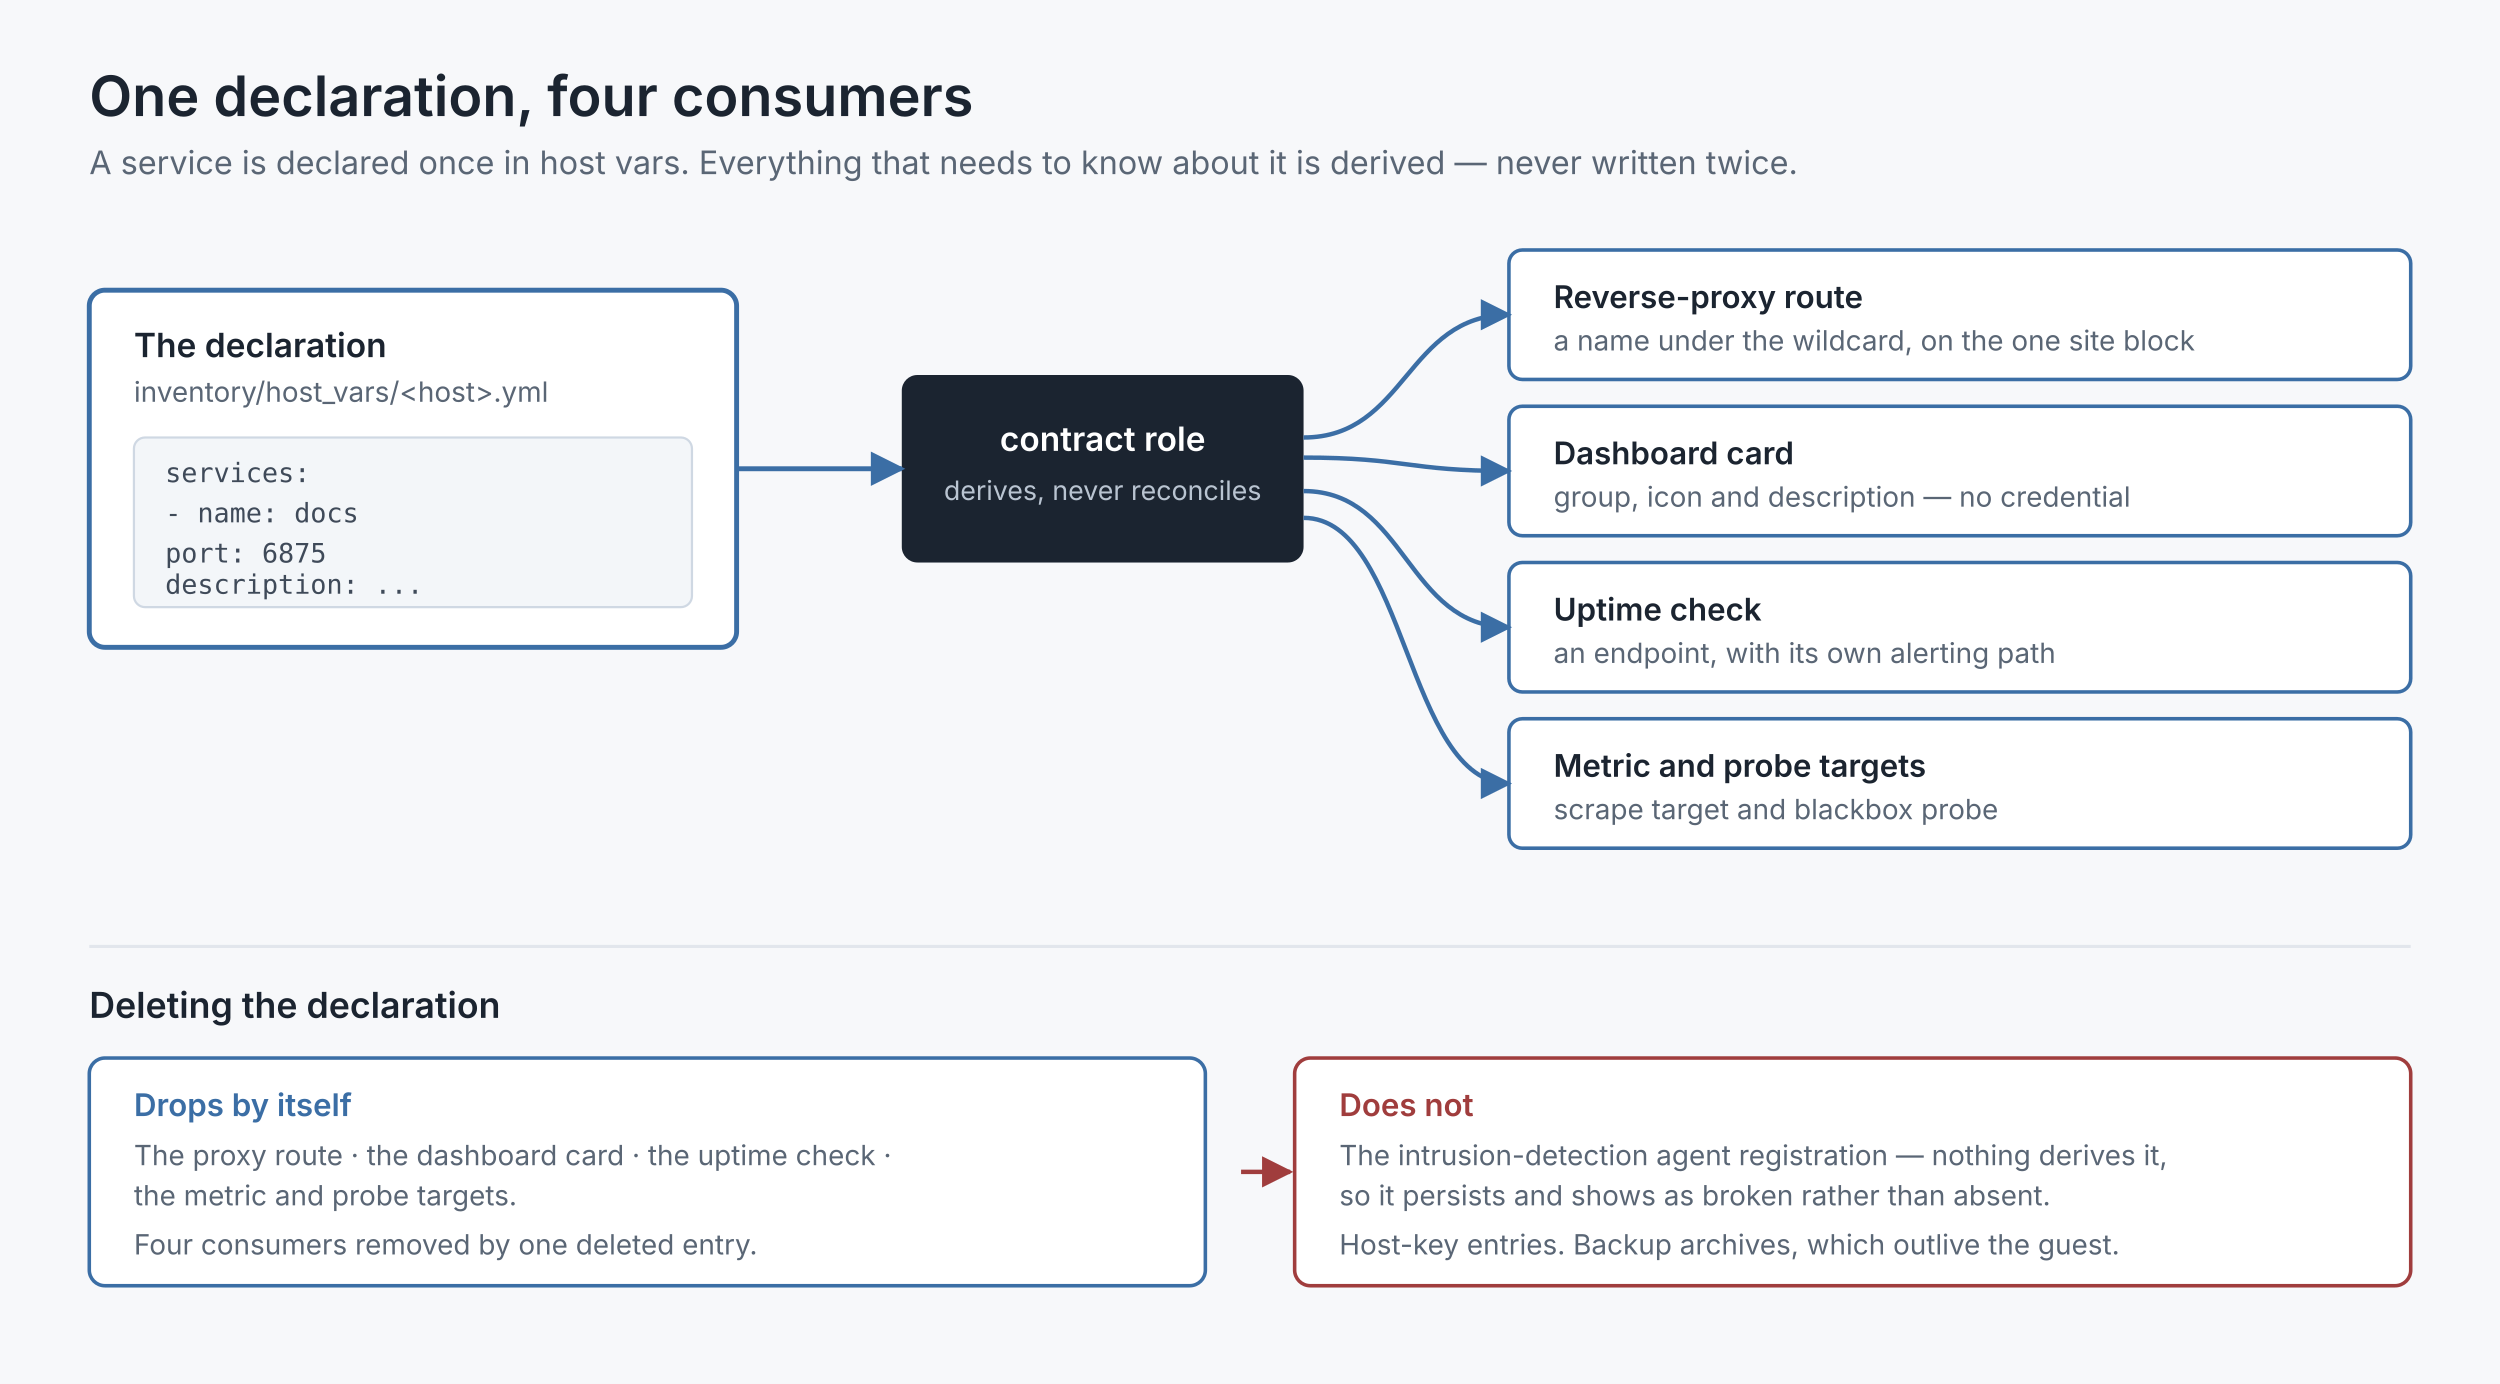
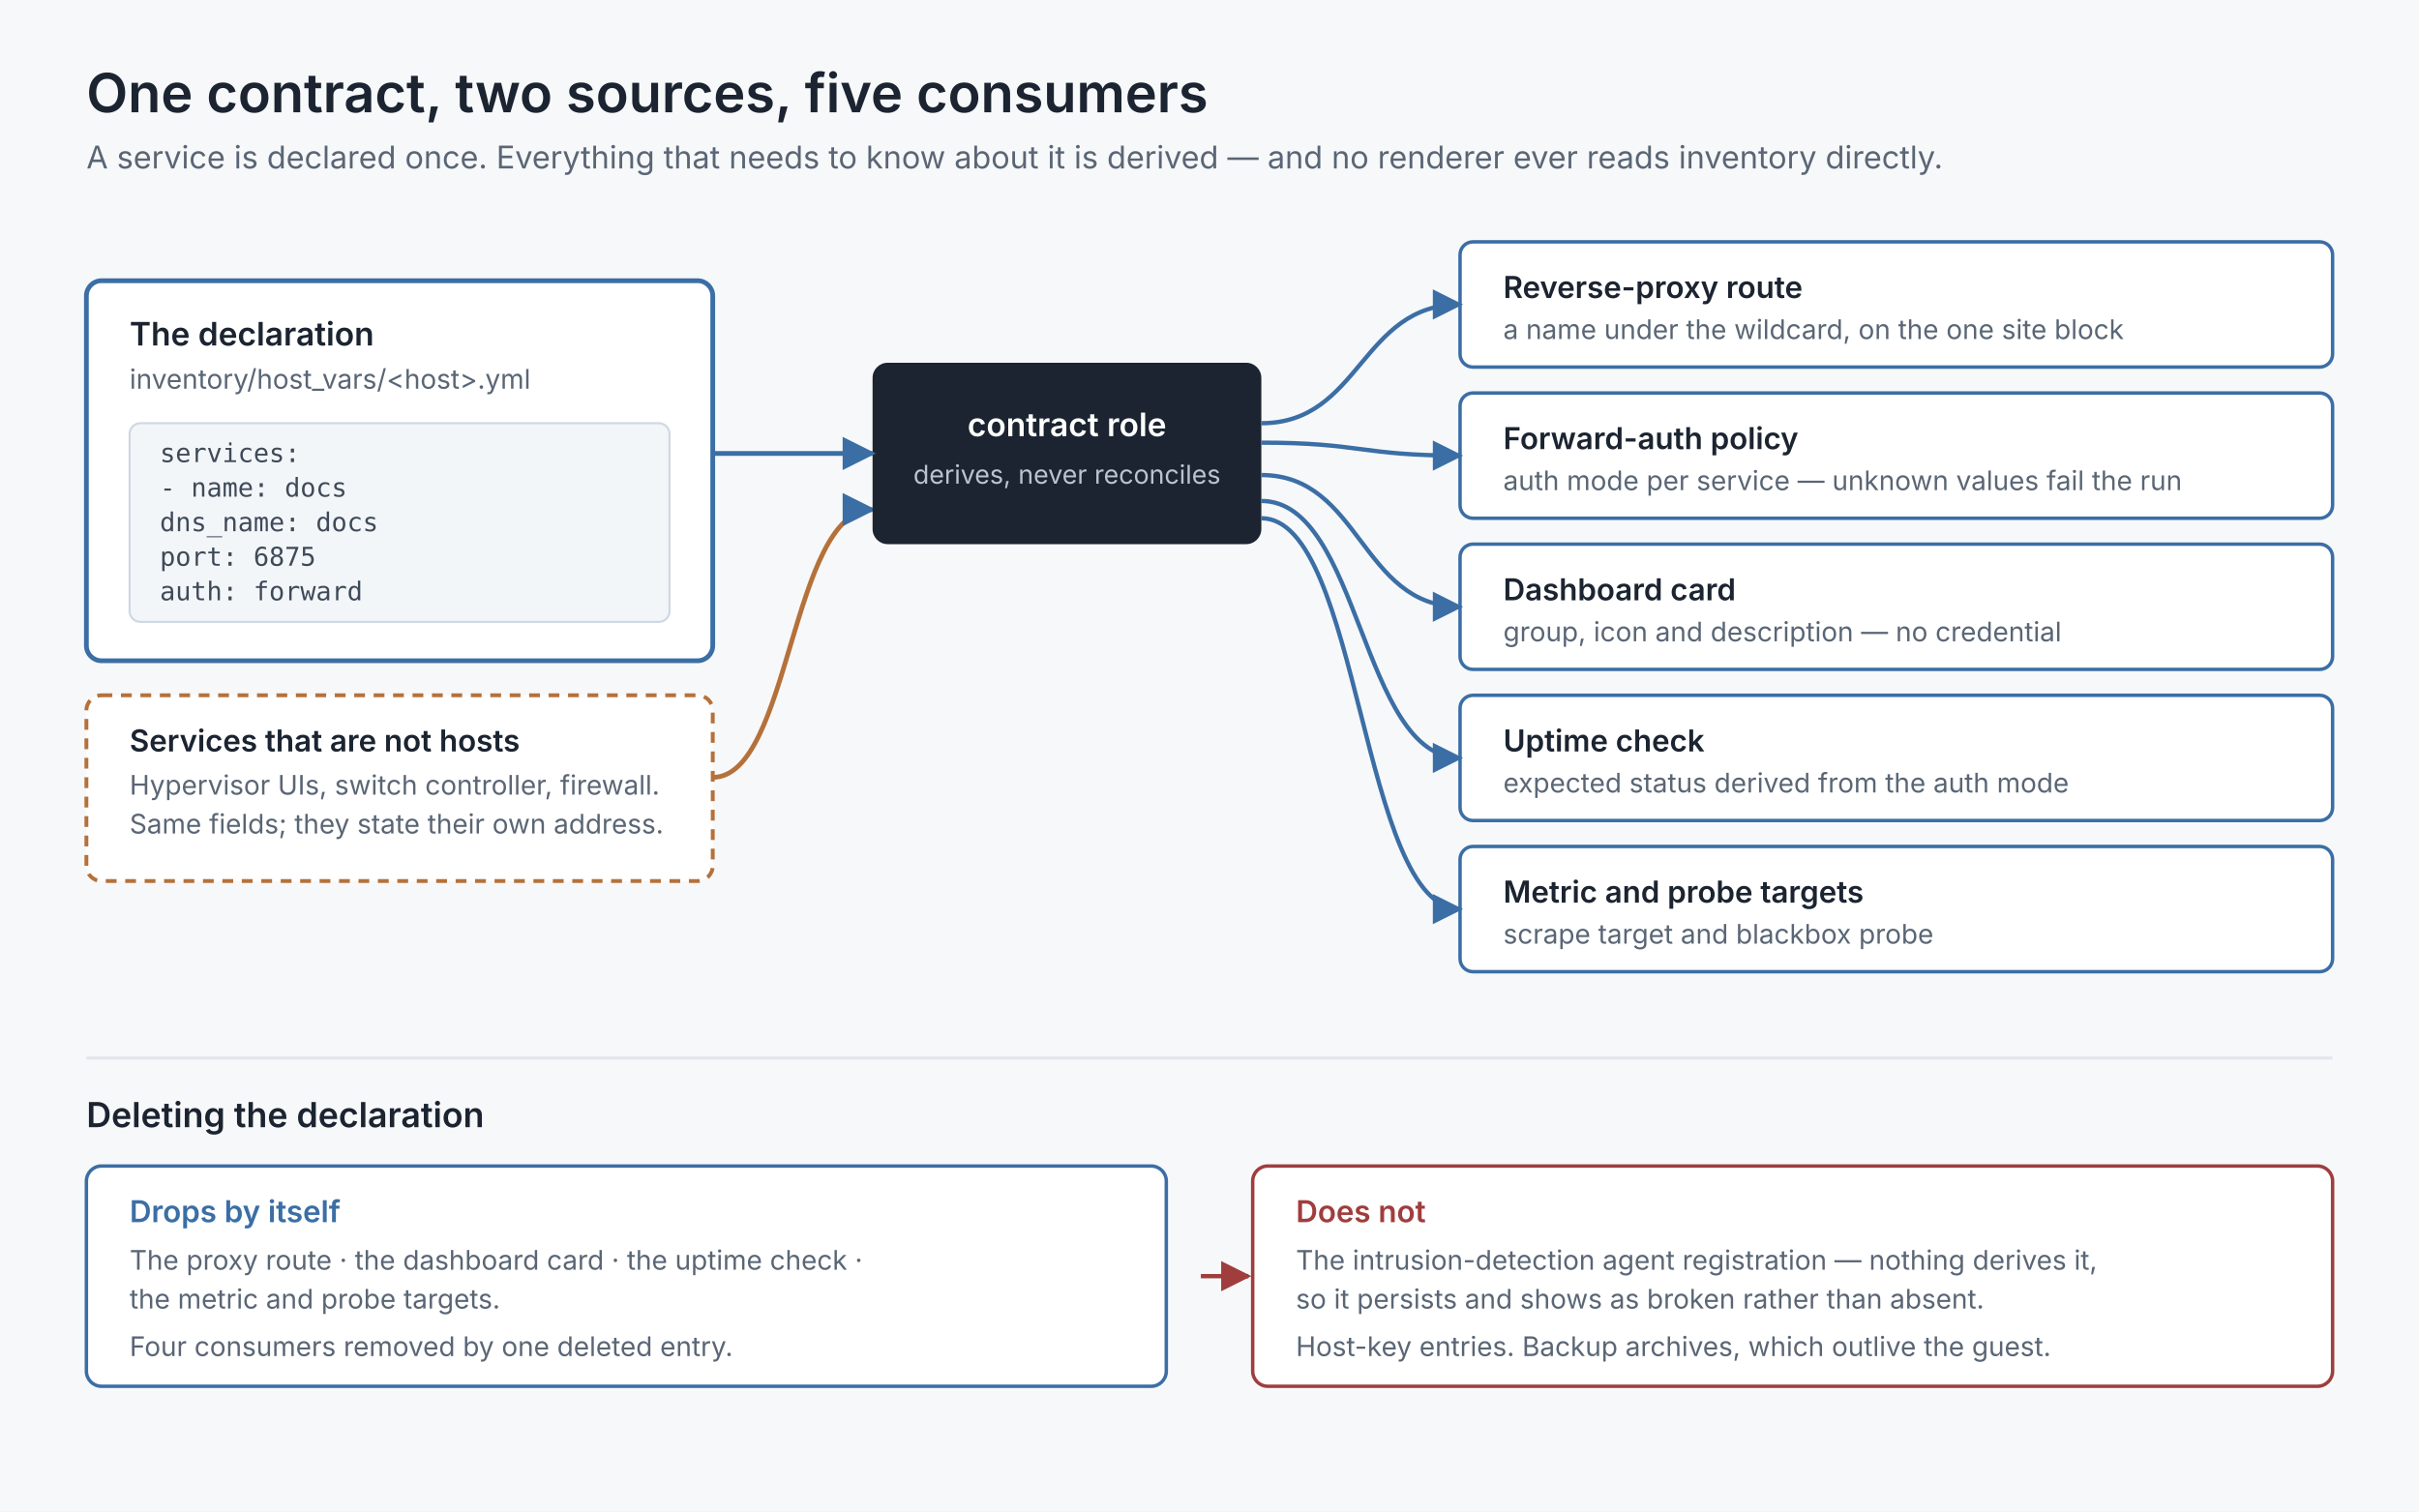
- <svg xmlns="http://www.w3.org/2000/svg" viewBox="0 0 1120 620" width="1120" height="620" font-family="Inter, 'Segoe UI', system-ui, sans-serif">
+ <svg xmlns="http://www.w3.org/2000/svg" viewBox="0 0 1120 700" width="1120" height="700" font-family="Inter, 'Segoe UI', system-ui, sans-serif">
  <defs>
    <marker id="d-arrow" viewBox="0 0 10 10" refX="9" refY="5" markerWidth="7" markerHeight="7" orient="auto-start-end">
      <path d="M 0 0 L 10 5 L 0 10 z" fill="#3b6ea5" />
    </marker>
    <marker id="d-arrowRed" viewBox="0 0 10 10" refX="9" refY="5" markerWidth="7" markerHeight="7" orient="auto-start-end">
      <path d="M 0 0 L 10 5 L 0 10 z" fill="#a03d3d" />
    </marker>
  </defs>
-   <rect x="0" y="0" width="1120" height="620" fill="#f7f8fa" />
-   <text x="40" y="52" font-size="25" font-weight="600" fill="#1b2430">One declaration, four consumers</text>
-   <text x="40" y="78" font-size="14.5" fill="#5a6675">A service is declared once in host vars. Everything that needs to know about it is derived — never written twice.</text>
-   <rect x="40" y="130" width="290" height="160" rx="7" fill="#ffffff" stroke="#3b6ea5" stroke-width="2.2" />
+   <rect x="0" y="0" width="1120" height="700" fill="#f7f8fa" />
+   <text x="40" y="52" font-size="25" font-weight="600" fill="#1b2430">One contract, two sources, five consumers</text>
+   <text x="40" y="78" font-size="14.5" fill="#5a6675">A service is declared once. Everything that needs to know about it is derived — and no renderer ever reads inventory directly.</text>
+   <rect x="40" y="130" width="290" height="176" rx="7" fill="#ffffff" stroke="#3b6ea5" stroke-width="2.2" />
  <text x="60" y="160" font-size="15" font-weight="600" fill="#1b2430">The declaration</text>
  <text x="60" y="180" font-size="12.5" fill="#5a6675">inventory/host_vars/&lt;host&gt;.yml</text>
-   <rect x="60" y="196" width="250" height="76" rx="5" fill="#f3f6f9" stroke="#cfd8e3" />
+   <rect x="60" y="196" width="250" height="92" rx="5" fill="#f3f6f9" stroke="#cfd8e3" />
  <g font-family="ui-monospace, Consolas, monospace" font-size="12" fill="#3f4a59">
-     <text x="74" y="216">services:</text>
-     <text x="74" y="234">  - name: docs</text>
-     <text x="74" y="252">    port: 6875</text>
-     <text x="74" y="266">    description: ...</text>
+     <text x="74" y="214">services:</text>
+     <text x="74" y="230">  - name: docs</text>
+     <text x="74" y="246">    dns_name: docs</text>
+     <text x="74" y="262">    port: 6875</text>
+     <text x="74" y="278">    auth: forward</text>
  </g>
+   <rect x="40" y="322" width="290" height="86" rx="7" fill="#ffffff" stroke="#b5713a" stroke-width="1.8" stroke-dasharray="5 4" />
+   <text x="60" y="348" font-size="14" font-weight="600" fill="#1b2430">Services that are not hosts</text>
+   <text x="60" y="368" font-size="12.5" fill="#5a6675">Hypervisor UIs, switch controller, firewall.</text>
+   <text x="60" y="386" font-size="12.5" fill="#5a6675">Same fields; they state their own address.</text>
+   <path d="M 330 360 C 366 360, 366 236, 404 236" stroke="#b5713a" stroke-width="2.2" fill="none" marker-end="url(#d-arrow)" />
  <rect x="404" y="168" width="180" height="84" rx="7" fill="#1b2430" />
  <text x="494" y="202" text-anchor="middle" font-size="15" font-weight="600" fill="#ffffff">contract role</text>
  <text x="494" y="224" text-anchor="middle" font-size="12" fill="#b9c4d1">derives, never reconciles</text>
  <path d="M 330 210 L 404 210" stroke="#3b6ea5" stroke-width="2.2" fill="none" marker-end="url(#d-arrow)" />
  <g>
    <rect x="676" y="112" width="404" height="58" rx="6" fill="#ffffff" stroke="#3b6ea5" stroke-width="1.6" />
    <text x="696" y="138" font-size="14" font-weight="600" fill="#1b2430">Reverse-proxy route</text>
    <text x="696" y="157" font-size="12.5" fill="#5a6675">a name under the wildcard, on the one site block</text>
    <rect x="676" y="182" width="404" height="58" rx="6" fill="#ffffff" stroke="#3b6ea5" stroke-width="1.6" />
-     <text x="696" y="208" font-size="14" font-weight="600" fill="#1b2430">Dashboard card</text>
-     <text x="696" y="227" font-size="12.5" fill="#5a6675">group, icon and description — no credential</text>
+     <text x="696" y="208" font-size="14" font-weight="600" fill="#1b2430">Forward-auth policy</text>
+     <text x="696" y="227" font-size="12.5" fill="#5a6675">auth mode per service — unknown values fail the run</text>
    <rect x="676" y="252" width="404" height="58" rx="6" fill="#ffffff" stroke="#3b6ea5" stroke-width="1.6" />
-     <text x="696" y="278" font-size="14" font-weight="600" fill="#1b2430">Uptime check</text>
-     <text x="696" y="297" font-size="12.5" fill="#5a6675">an endpoint, with its own alerting path</text>
+     <text x="696" y="278" font-size="14" font-weight="600" fill="#1b2430">Dashboard card</text>
+     <text x="696" y="297" font-size="12.5" fill="#5a6675">group, icon and description — no credential</text>
    <rect x="676" y="322" width="404" height="58" rx="6" fill="#ffffff" stroke="#3b6ea5" stroke-width="1.6" />
-     <text x="696" y="348" font-size="14" font-weight="600" fill="#1b2430">Metric and probe targets</text>
-     <text x="696" y="367" font-size="12.5" fill="#5a6675">scrape target and blackbox probe</text>
+     <text x="696" y="348" font-size="14" font-weight="600" fill="#1b2430">Uptime check</text>
+     <text x="696" y="367" font-size="12.5" fill="#5a6675">expected status derived from the auth mode</text>
+     <rect x="676" y="392" width="404" height="58" rx="6" fill="#ffffff" stroke="#3b6ea5" stroke-width="1.6" />
+     <text x="696" y="418" font-size="14" font-weight="600" fill="#1b2430">Metric and probe targets</text>
+     <text x="696" y="437" font-size="12.5" fill="#5a6675">scrape target and blackbox probe</text>
  </g>
  <path d="M 584 196 C 630 196, 630 141, 676 141" stroke="#3b6ea5" stroke-width="2" fill="none" marker-end="url(#d-arrow)" />
  <path d="M 584 205 C 630 205, 630 211, 676 211" stroke="#3b6ea5" stroke-width="2" fill="none" marker-end="url(#d-arrow)" />
  <path d="M 584 220 C 630 220, 630 281, 676 281" stroke="#3b6ea5" stroke-width="2" fill="none" marker-end="url(#d-arrow)" />
  <path d="M 584 232 C 630 232, 630 351, 676 351" stroke="#3b6ea5" stroke-width="2" fill="none" marker-end="url(#d-arrow)" />
-   <line x1="40" y1="424" x2="1080" y2="424" stroke="#e2e6ec" stroke-width="1.4" />
-   <text x="40" y="456" font-size="16" font-weight="600" fill="#1b2430">Deleting the declaration</text>
-   <rect x="40" y="474" width="500" height="102" rx="7" fill="#ffffff" stroke="#3b6ea5" stroke-width="1.6" />
-   <text x="60" y="500" font-size="14" font-weight="600" fill="#3b6ea5">Drops by itself</text>
-   <text x="60" y="522" font-size="12.5" fill="#5a6675">The proxy route · the dashboard card · the uptime check ·</text>
-   <text x="60" y="540" font-size="12.5" fill="#5a6675">the metric and probe targets.</text>
-   <text x="60" y="562" font-size="12.5" fill="#5a6675">Four consumers removed by one deleted entry.</text>
-   <rect x="580" y="474" width="500" height="102" rx="7" fill="#ffffff" stroke="#a03d3d" stroke-width="1.6" />
-   <text x="600" y="500" font-size="14" font-weight="600" fill="#a03d3d">Does not</text>
-   <text x="600" y="522" font-size="12.5" fill="#5a6675">The intrusion-detection agent registration — nothing derives it,</text>
-   <text x="600" y="540" font-size="12.5" fill="#5a6675">so it persists and shows as broken rather than absent.</text>
-   <text x="600" y="562" font-size="12.5" fill="#5a6675">Host-key entries. Backup archives, which outlive the guest.</text>
-   <path d="M 556 525 L 578 525" stroke="#a03d3d" stroke-width="2" fill="none" marker-end="url(#d-arrowRed)" />
+   <path d="M 584 240 C 630 240, 630 421, 676 421" stroke="#3b6ea5" stroke-width="2" fill="none" marker-end="url(#d-arrow)" />
+   <line x1="40" y1="490" x2="1080" y2="490" stroke="#e2e6ec" stroke-width="1.4" />
+   <text x="40" y="522" font-size="16" font-weight="600" fill="#1b2430">Deleting the declaration</text>
+   <rect x="40" y="540" width="500" height="102" rx="7" fill="#ffffff" stroke="#3b6ea5" stroke-width="1.6" />
+   <text x="60" y="566" font-size="14" font-weight="600" fill="#3b6ea5">Drops by itself</text>
+   <text x="60" y="588" font-size="12.5" fill="#5a6675">The proxy route · the dashboard card · the uptime check ·</text>
+   <text x="60" y="606" font-size="12.5" fill="#5a6675">the metric and probe targets.</text>
+   <text x="60" y="628" font-size="12.5" fill="#5a6675">Four consumers removed by one deleted entry.</text>
+   <rect x="580" y="540" width="500" height="102" rx="7" fill="#ffffff" stroke="#a03d3d" stroke-width="1.6" />
+   <text x="600" y="566" font-size="14" font-weight="600" fill="#a03d3d">Does not</text>
+   <text x="600" y="588" font-size="12.5" fill="#5a6675">The intrusion-detection agent registration — nothing derives it,</text>
+   <text x="600" y="606" font-size="12.5" fill="#5a6675">so it persists and shows as broken rather than absent.</text>
+   <text x="600" y="628" font-size="12.5" fill="#5a6675">Host-key entries. Backup archives, which outlive the guest.</text>
+   <path d="M 556 591 L 578 591" stroke="#a03d3d" stroke-width="2" fill="none" marker-end="url(#d-arrowRed)" />
</svg>
